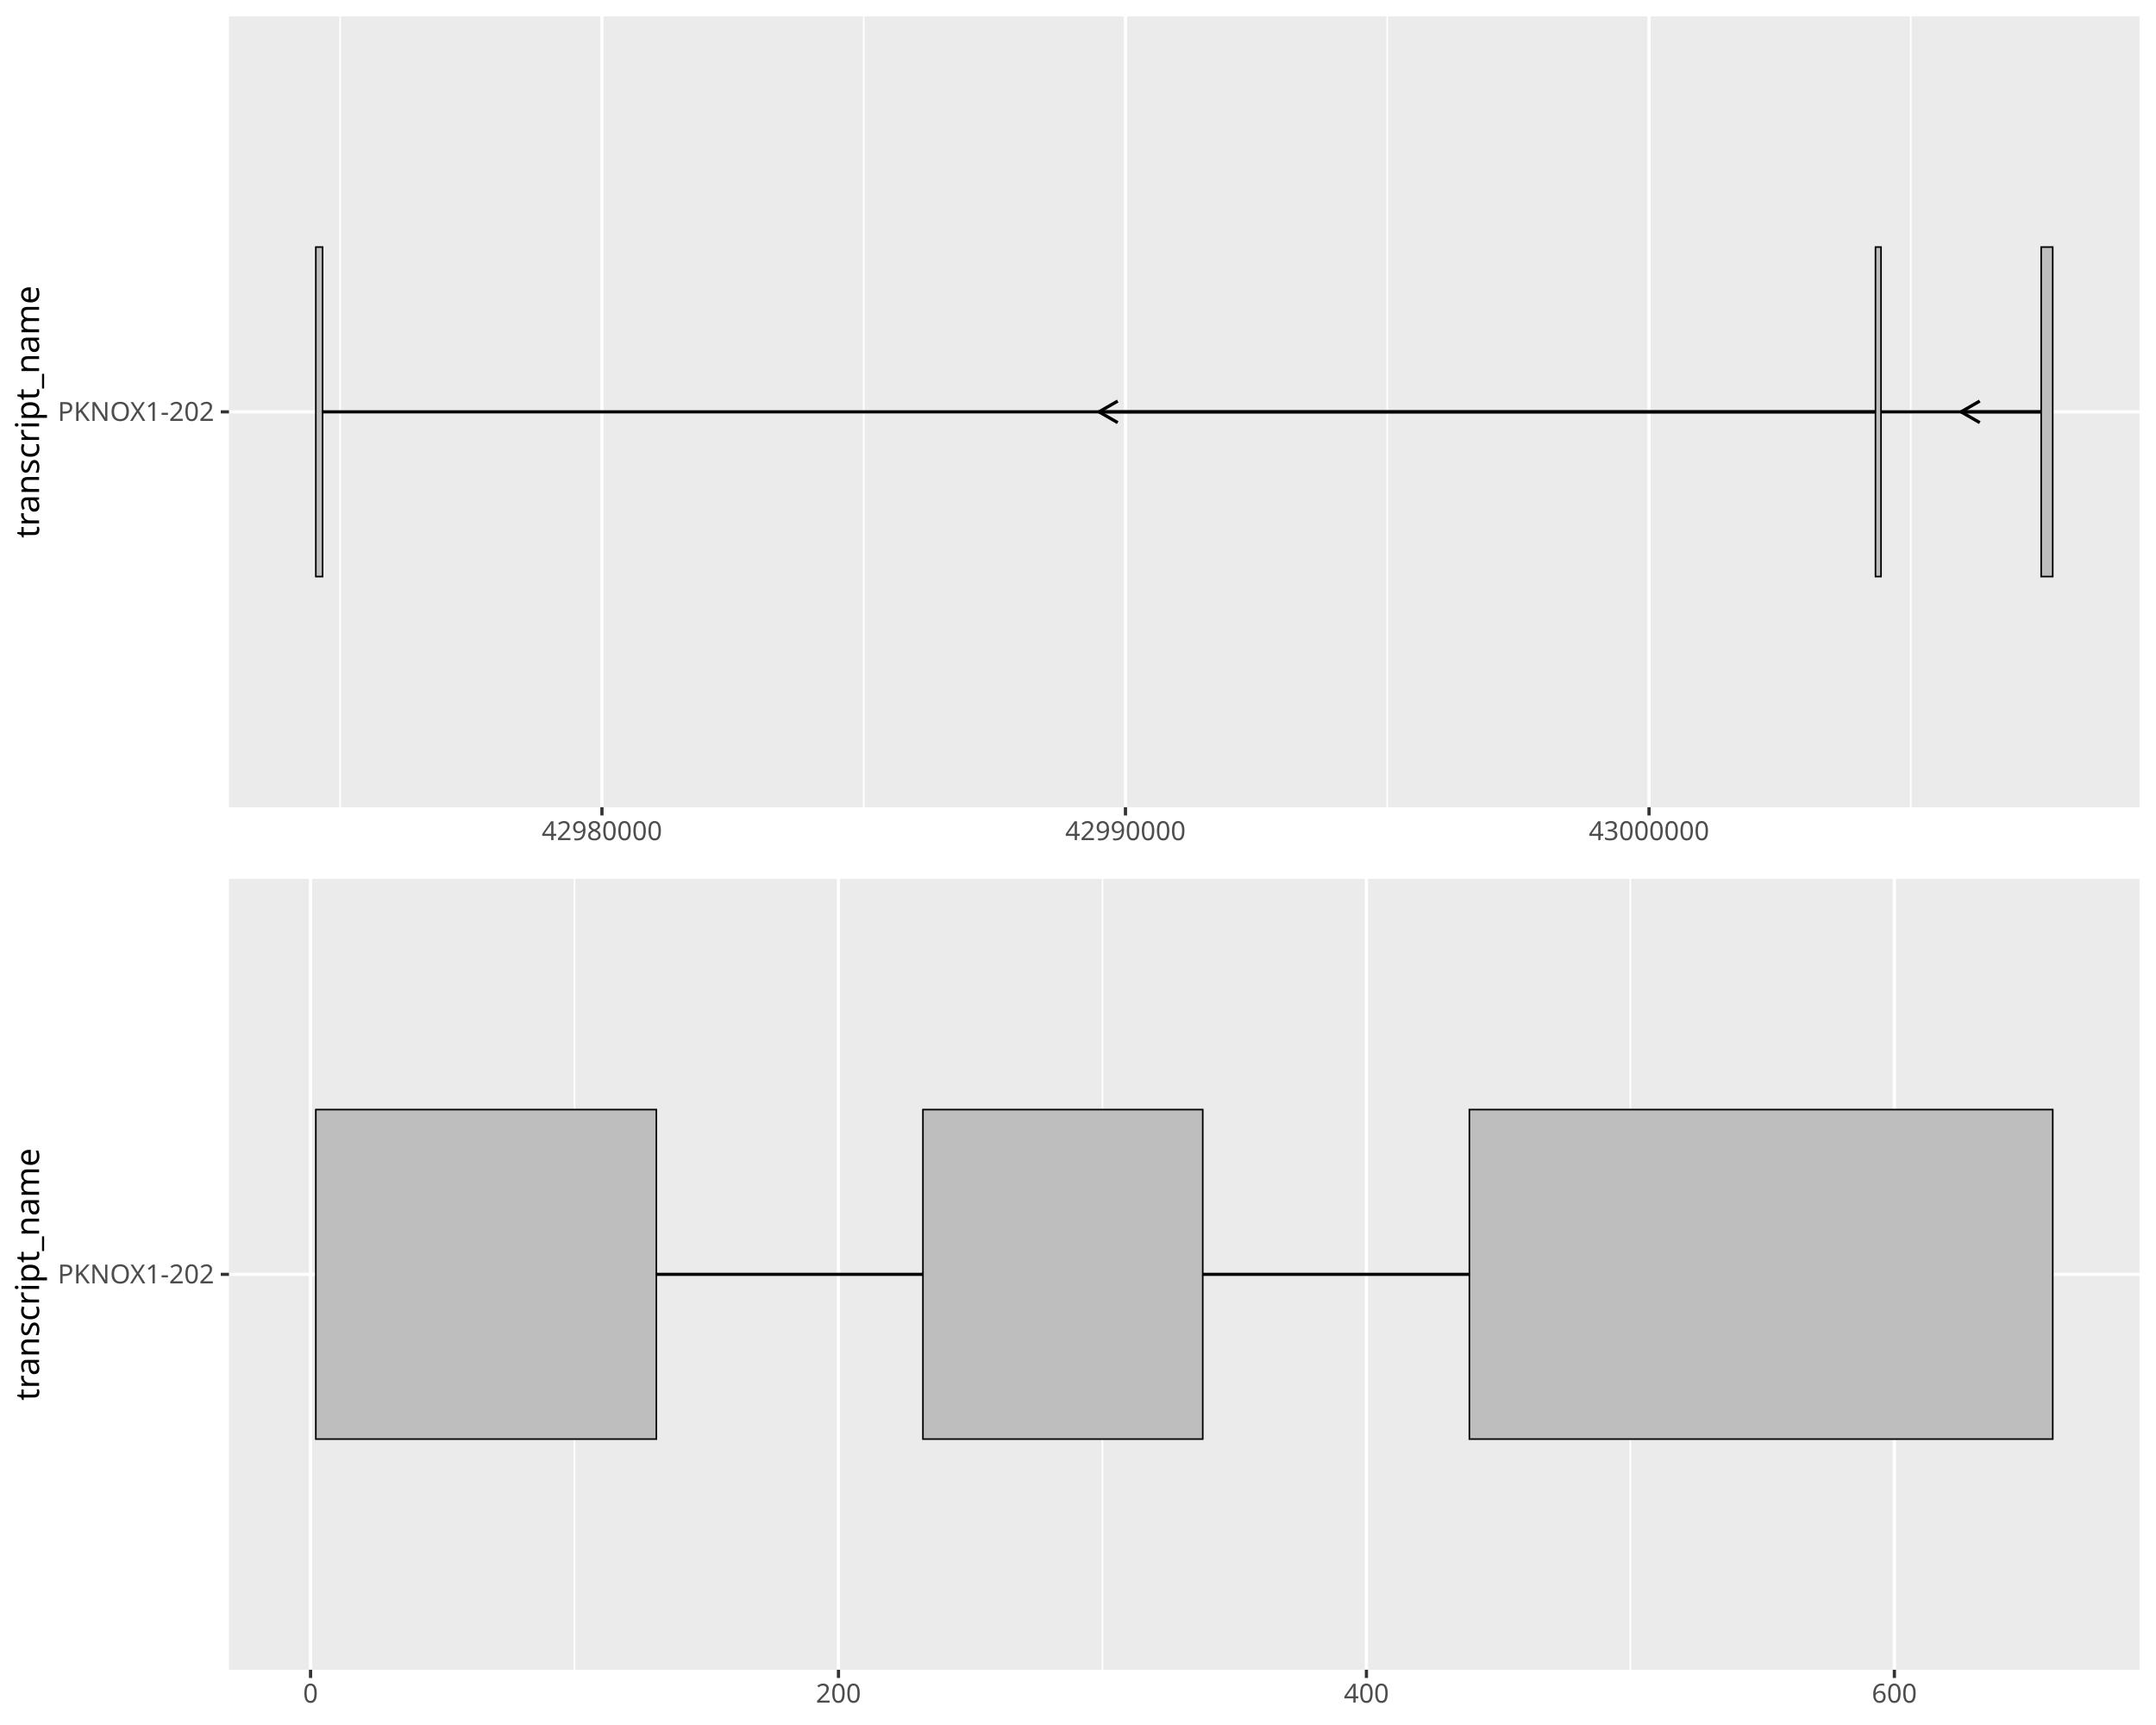
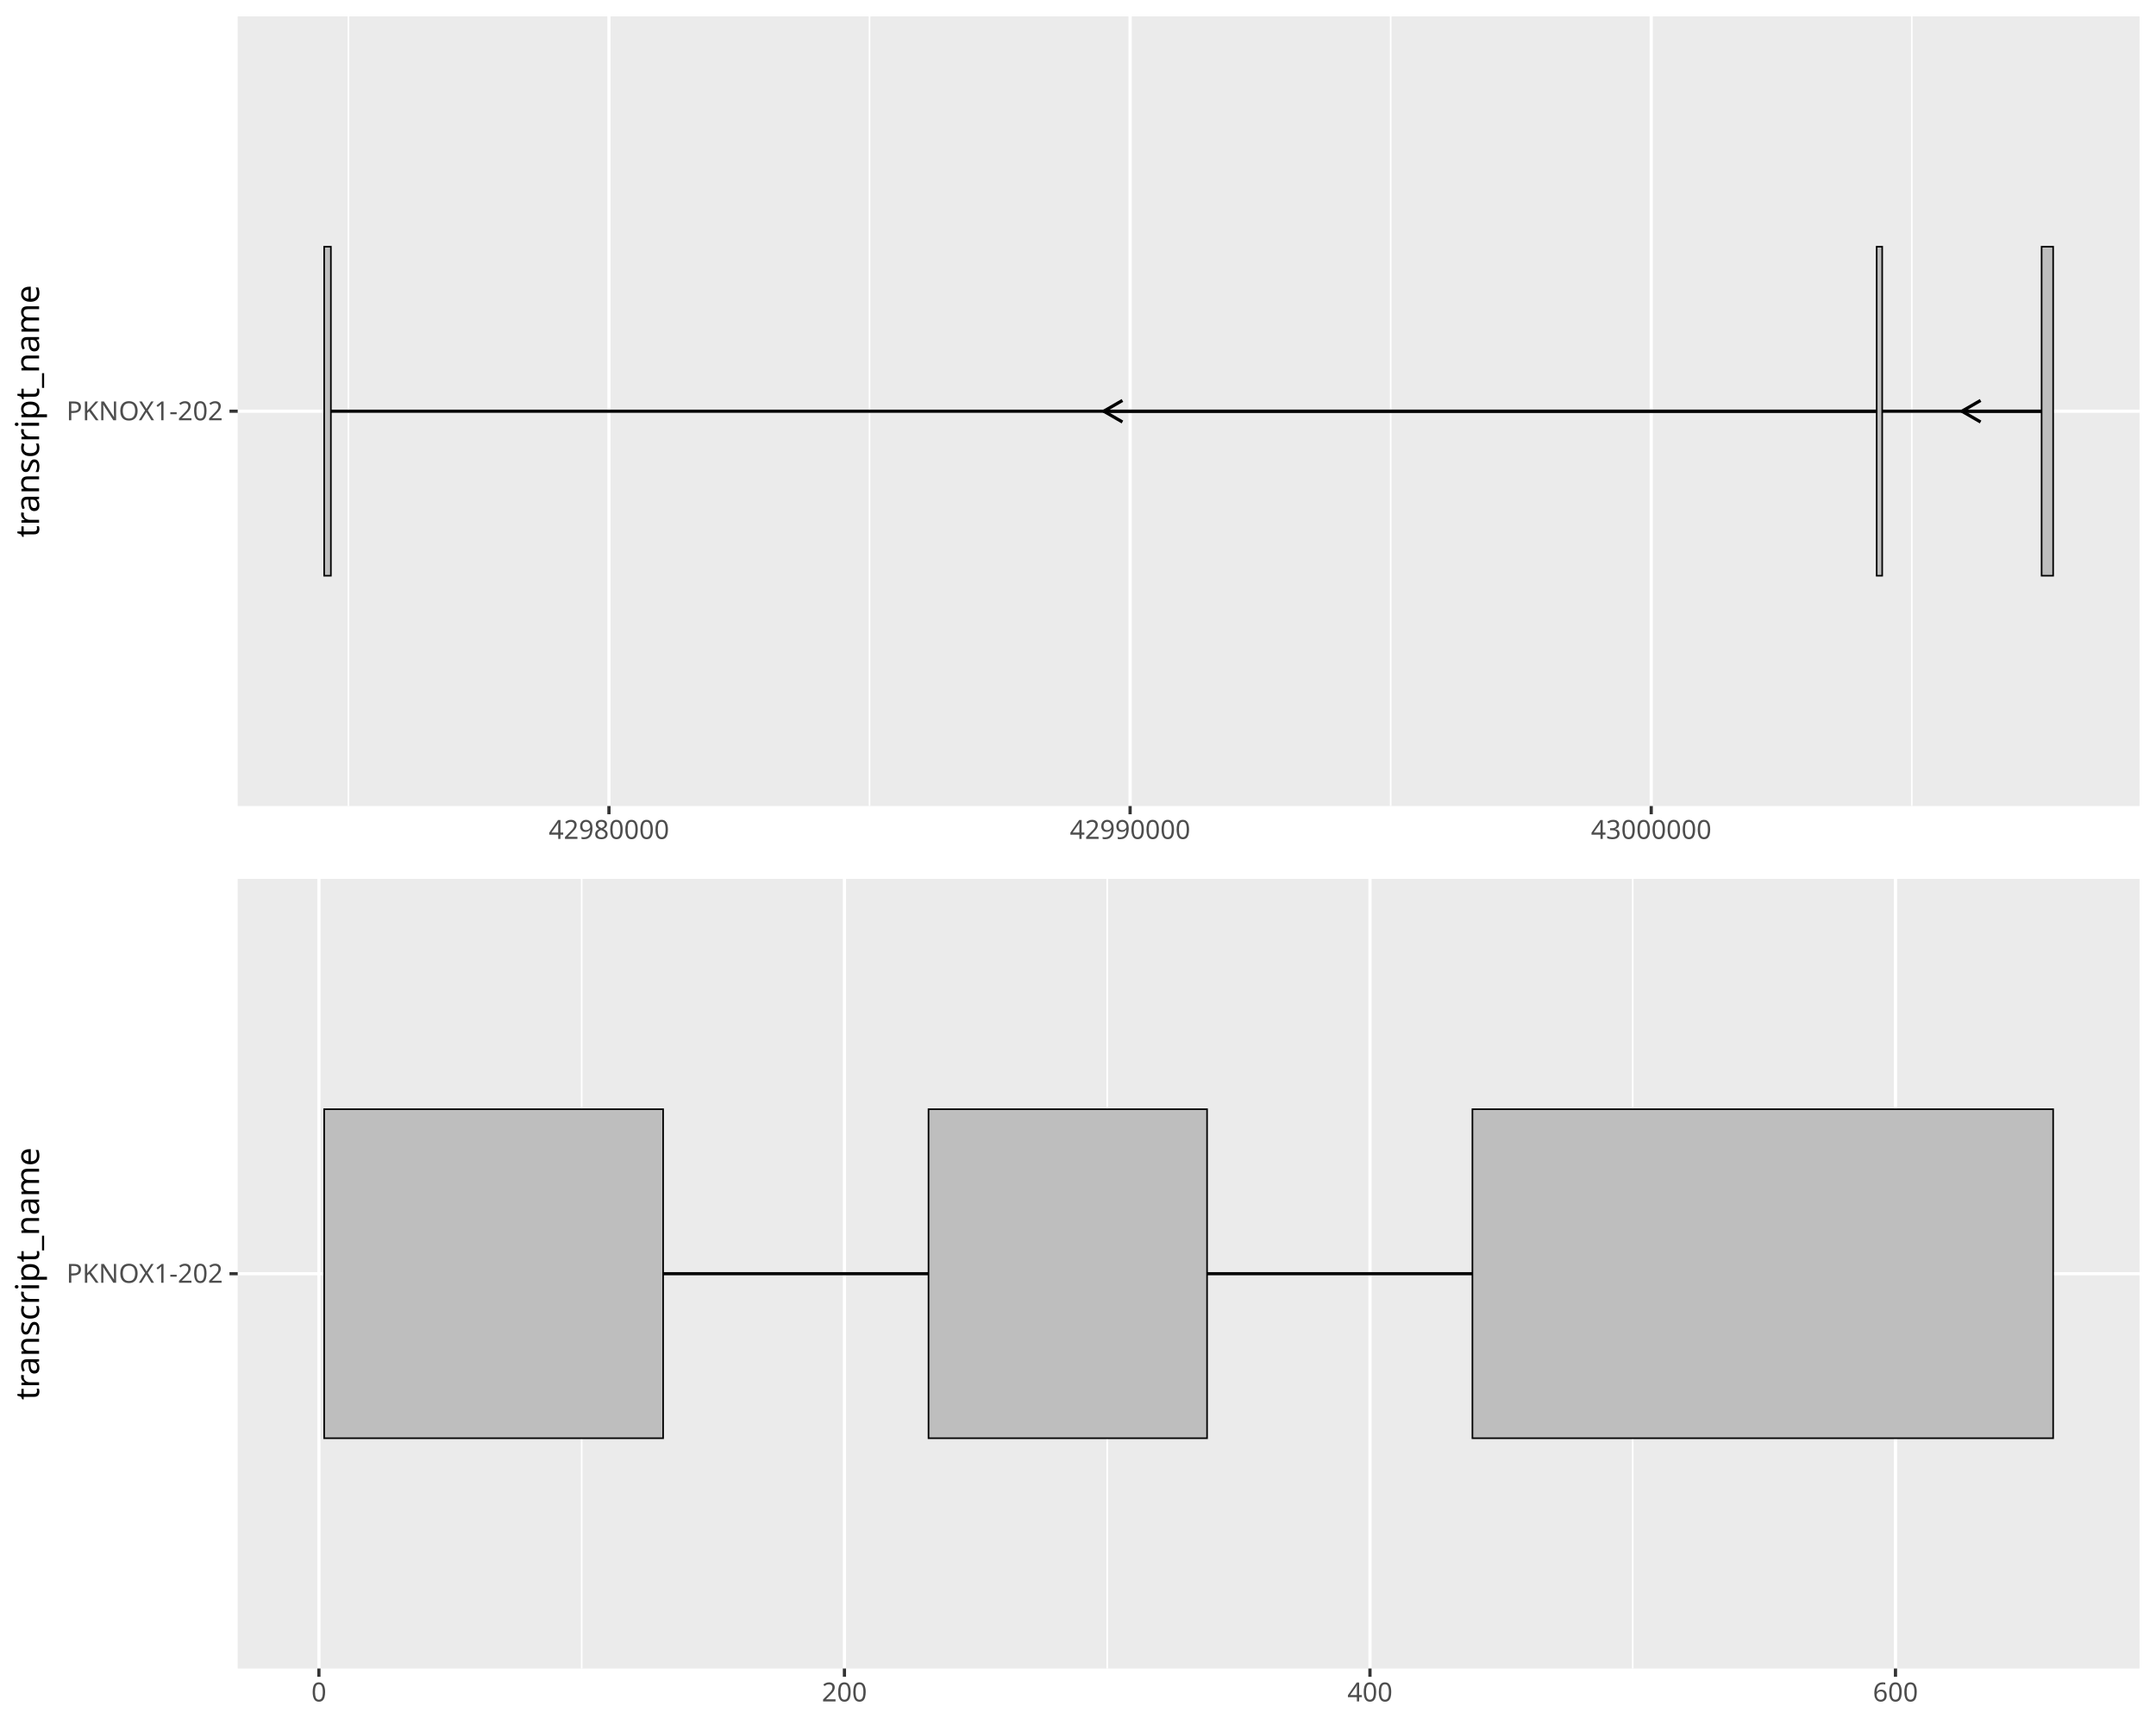
<svg xmlns="http://www.w3.org/2000/svg" class="svglite" data-engine-version="2.0" width="720.00pt" height="576.00pt" viewBox="0 0 720.00 576.00">
  <defs>
    <style type="text/css">
    .svglite line, .svglite polyline, .svglite polygon, .svglite path, .svglite rect, .svglite circle {
      fill: none;
      stroke: #000000;
      stroke-linecap: round;
      stroke-linejoin: round;
      stroke-miterlimit: 10.00;
    }
  </style>
  </defs>
  <rect width="100%" height="100%" style="stroke: none; fill: #FFFFFF;" />
  <defs>
    <clipPath id="cpMC4wMHw3MjAuMDB8MC4wMHw1NzYuMDA=">
      <rect x="0.00" y="0.00" width="720.00" height="576.00" />
    </clipPath>
  </defs>
  <g clip-path="url(#cpMC4wMHw3MjAuMDB8MC4wMHw1NzYuMDA=)">
</g>
  <defs>
    <clipPath id="cpMC4wMHw3MjAuMDB8MC4wMHwyODguMDA=">
-       <rect x="0" y="0.00" width="720.00" height="288.00" />
+       <rect x="0.00" y="0.00" width="720.00" height="288.00" />
    </clipPath>
  </defs>
  <g clip-path="url(#cpMC4wMHw3MjAuMDB8MC4wMHwyODguMDA=)">
-     <rect x="0" y="0.00" width="720.00" height="288.00" style="stroke-width: 1.07; stroke: #FFFFFF; fill: #FFFFFF;" />
+     <rect x="0.00" y="0.00" width="720.00" height="288.00" style="stroke-width: 1.07; stroke: #FFFFFF; fill: #FFFFFF;" />
  </g>
  <g clip-path="url(#cpMC4wMHw3MjAuMDB8MC4wMHw1NzYuMDA=)">
</g>
  <defs>
-     <clipPath id="cpNzYuNDd8NzE0LjUyfDUuNDh8MjY5LjU1">
-       <rect x="76.47" y="5.48" width="638.05" height="264.07" />
+     <clipPath id="cpNzkuMzh8NzE0LjUyfDUuNDh8MjY5LjE1">
+       <rect x="79.38" y="5.48" width="635.14" height="263.67" />
    </clipPath>
  </defs>
-   <g clip-path="url(#cpNzYuNDd8NzE0LjUyfDUuNDh8MjY5LjU1)">
-     <rect x="76.47" y="5.48" width="638.05" height="264.07" style="stroke-width: 1.07; stroke: none; fill: #EBEBEB;" />
-     <polyline points="113.60,269.55 113.60,5.48 " style="stroke-width: 0.53; stroke: #FFFFFF; stroke-linecap: butt;" />
-     <polyline points="288.44,269.55 288.44,5.48 " style="stroke-width: 0.53; stroke: #FFFFFF; stroke-linecap: butt;" />
-     <polyline points="463.27,269.55 463.27,5.48 " style="stroke-width: 0.53; stroke: #FFFFFF; stroke-linecap: butt;" />
-     <polyline points="638.10,269.55 638.10,5.48 " style="stroke-width: 0.53; stroke: #FFFFFF; stroke-linecap: butt;" />
-     <polyline points="76.47,137.52 714.52,137.52 " style="stroke-width: 1.07; stroke: #FFFFFF; stroke-linecap: butt;" />
-     <polyline points="201.02,269.55 201.02,5.48 " style="stroke-width: 1.07; stroke: #FFFFFF; stroke-linecap: butt;" />
-     <polyline points="375.85,269.55 375.85,5.48 " style="stroke-width: 1.07; stroke: #FFFFFF; stroke-linecap: butt;" />
-     <polyline points="550.69,269.55 550.69,5.48 " style="stroke-width: 1.07; stroke: #FFFFFF; stroke-linecap: butt;" />
-     <rect x="105.47" y="82.50" width="2.26" height="110.03" style="stroke-width: 0.53; stroke-linecap: butt; stroke-linejoin: miter; fill: #BEBEBE;" />
-     <rect x="626.32" y="82.50" width="1.85" height="110.03" style="stroke-width: 0.53; stroke-linecap: butt; stroke-linejoin: miter; fill: #BEBEBE;" />
-     <rect x="681.65" y="82.50" width="3.86" height="110.03" style="stroke-width: 0.53; stroke-linecap: butt; stroke-linejoin: miter; fill: #BEBEBE;" />
-     <line x1="107.73" y1="137.52" x2="626.32" y2="137.52" style="stroke-width: 1.07; stroke-linecap: butt;" />
-     <line x1="628.17" y1="137.52" x2="681.65" y2="137.52" style="stroke-width: 1.07; stroke-linecap: butt;" />
-     <line x1="626.32" y1="137.52" x2="367.02" y2="137.52" style="stroke-width: 1.07; stroke-linecap: butt;" />
-     <polyline points="373.26,133.92 367.02,137.52 373.26,141.12 " style="stroke-width: 1.07; stroke-linecap: butt;" />
-     <line x1="681.65" y1="137.52" x2="654.91" y2="137.52" style="stroke-width: 1.07; stroke-linecap: butt;" />
-     <polyline points="661.15,133.92 654.91,137.52 661.15,141.12 " style="stroke-width: 1.07; stroke-linecap: butt;" />
+   <g clip-path="url(#cpNzkuMzh8NzE0LjUyfDUuNDh8MjY5LjE1)">
+     <rect x="79.38" y="5.48" width="635.14" height="263.67" style="stroke-width: 1.07; stroke: none; fill: #EBEBEB;" />
+     <polyline points="116.34,269.15 116.34,5.48 " style="stroke-width: 0.53; stroke: #FFFFFF; stroke-linecap: butt;" />
+     <polyline points="290.38,269.15 290.38,5.48 " style="stroke-width: 0.53; stroke: #FFFFFF; stroke-linecap: butt;" />
+     <polyline points="464.42,269.15 464.42,5.48 " style="stroke-width: 0.53; stroke: #FFFFFF; stroke-linecap: butt;" />
+     <polyline points="638.45,269.15 638.45,5.48 " style="stroke-width: 0.53; stroke: #FFFFFF; stroke-linecap: butt;" />
+     <polyline points="79.38,137.31 714.52,137.31 " style="stroke-width: 1.07; stroke: #FFFFFF; stroke-linecap: butt;" />
+     <polyline points="203.36,269.15 203.36,5.48 " style="stroke-width: 1.07; stroke: #FFFFFF; stroke-linecap: butt;" />
+     <polyline points="377.40,269.15 377.40,5.48 " style="stroke-width: 1.07; stroke: #FFFFFF; stroke-linecap: butt;" />
+     <polyline points="551.43,269.15 551.43,5.48 " style="stroke-width: 1.07; stroke: #FFFFFF; stroke-linecap: butt;" />
+     <rect x="108.25" y="82.38" width="2.25" height="109.86" style="stroke-width: 0.53; stroke-linecap: butt; stroke-linejoin: miter; fill: #BEBEBE;" />
+     <rect x="626.72" y="82.38" width="1.84" height="109.86" style="stroke-width: 0.53; stroke-linecap: butt; stroke-linejoin: miter; fill: #BEBEBE;" />
+     <rect x="681.80" y="82.38" width="3.85" height="109.86" style="stroke-width: 0.53; stroke-linecap: butt; stroke-linejoin: miter; fill: #BEBEBE;" />
+     <line x1="110.50" y1="137.31" x2="626.72" y2="137.31" style="stroke-width: 1.07; stroke-linecap: butt;" />
+     <line x1="628.57" y1="137.31" x2="681.80" y2="137.31" style="stroke-width: 1.07; stroke-linecap: butt;" />
+     <line x1="626.72" y1="137.31" x2="368.61" y2="137.31" style="stroke-width: 1.07; stroke-linecap: butt;" />
+     <polyline points="374.84,133.71 368.61,137.31 374.84,140.91 " style="stroke-width: 1.07; stroke-linecap: butt;" />
+     <line x1="681.80" y1="137.31" x2="655.19" y2="137.31" style="stroke-width: 1.07; stroke-linecap: butt;" />
+     <polyline points="661.42,133.71 655.19,137.31 661.42,140.91 " style="stroke-width: 1.07; stroke-linecap: butt;" />
  </g>
  <g clip-path="url(#cpMC4wMHw3MjAuMDB8MC4wMHw1NzYuMDA=)">
-     <text x="71.54" y="140.54" text-anchor="end" style="font-size: 8.80px; fill: #4D4D4D; font-family: sans;" textLength="53.33px" lengthAdjust="spacingAndGlyphs">PKNOX1-202</text>
-     <polyline points="73.73,137.52 76.47,137.52 " style="stroke-width: 1.07; stroke: #333333; stroke-linecap: butt;" />
-     <polyline points="201.02,272.29 201.02,269.55 " style="stroke-width: 1.07; stroke: #333333; stroke-linecap: butt;" />
-     <polyline points="375.85,272.29 375.85,269.55 " style="stroke-width: 1.07; stroke: #333333; stroke-linecap: butt;" />
-     <polyline points="550.69,272.29 550.69,269.55 " style="stroke-width: 1.07; stroke: #333333; stroke-linecap: butt;" />
-     <text x="201.02" y="280.54" text-anchor="middle" style="font-size: 8.80px; fill: #4D4D4D; font-family: sans;" textLength="39.16px" lengthAdjust="spacingAndGlyphs">42980000</text>
-     <text x="375.85" y="280.54" text-anchor="middle" style="font-size: 8.80px; fill: #4D4D4D; font-family: sans;" textLength="39.16px" lengthAdjust="spacingAndGlyphs">42990000</text>
-     <text x="550.69" y="280.54" text-anchor="middle" style="font-size: 8.80px; fill: #4D4D4D; font-family: sans;" textLength="39.16px" lengthAdjust="spacingAndGlyphs">43000000</text>
-     <text transform="translate(13.05,137.52) rotate(-90)" text-anchor="middle" style="font-size: 11.00px; font-family: sans;" textLength="78.88px" lengthAdjust="spacingAndGlyphs">transcript_name</text>
+     <text x="74.45" y="140.34" text-anchor="end" style="font-size: 8.80px; fill: #4D4D4D; font-family: sans;" textLength="53.33px" lengthAdjust="spacingAndGlyphs">PKNOX1-202</text>
+     <polyline points="76.64,137.31 79.38,137.31 " style="stroke-width: 1.07; stroke: #333333; stroke-linecap: butt;" />
+     <polyline points="203.36,271.89 203.36,269.15 " style="stroke-width: 1.07; stroke: #333333; stroke-linecap: butt;" />
+     <polyline points="377.40,271.89 377.40,269.15 " style="stroke-width: 1.07; stroke: #333333; stroke-linecap: butt;" />
+     <polyline points="551.43,271.89 551.43,269.15 " style="stroke-width: 1.07; stroke: #333333; stroke-linecap: butt;" />
+     <text x="203.36" y="280.13" text-anchor="middle" style="font-size: 8.80px; fill: #4D4D4D; font-family: sans;" textLength="39.16px" lengthAdjust="spacingAndGlyphs">42980000</text>
+     <text x="377.40" y="280.13" text-anchor="middle" style="font-size: 8.80px; fill: #4D4D4D; font-family: sans;" textLength="39.16px" lengthAdjust="spacingAndGlyphs">42990000</text>
+     <text x="551.43" y="280.13" text-anchor="middle" style="font-size: 8.80px; fill: #4D4D4D; font-family: sans;" textLength="39.16px" lengthAdjust="spacingAndGlyphs">43000000</text>
+     <text transform="translate(13.05,137.31) rotate(-90)" text-anchor="middle" style="font-size: 11.00px; font-family: sans;" textLength="78.88px" lengthAdjust="spacingAndGlyphs">transcript_name</text>
  </g>
  <defs>
    <clipPath id="cpMC4wMHw3MjAuMDB8Mjg4LjAwfDU3Ni4wMA==">
-       <rect x="0" y="288.00" width="720.00" height="288.00" />
+       <rect x="0.00" y="288.00" width="720.00" height="288.00" />
    </clipPath>
  </defs>
  <g clip-path="url(#cpMC4wMHw3MjAuMDB8Mjg4LjAwfDU3Ni4wMA==)">
-     <rect x="0" y="288.00" width="720.00" height="288.00" style="stroke-width: 1.07; stroke: #FFFFFF; fill: #FFFFFF;" />
+     <rect x="0.00" y="288.00" width="720.00" height="288.00" style="stroke-width: 1.07; stroke: #FFFFFF; fill: #FFFFFF;" />
  </g>
  <g clip-path="url(#cpMC4wMHw3MjAuMDB8MC4wMHw1NzYuMDA=)">
</g>
  <defs>
-     <clipPath id="cpNzYuNDd8NzE0LjUyfDI5My40OHw1NTcuNTU=">
-       <rect x="76.47" y="293.48" width="638.05" height="264.07" />
+     <clipPath id="cpNzkuMzh8NzE0LjUyfDI5My40OHw1NTcuMTU=">
+       <rect x="79.38" y="293.48" width="635.14" height="263.67" />
    </clipPath>
  </defs>
-   <g clip-path="url(#cpNzYuNDd8NzE0LjUyfDI5My40OHw1NTcuNTU=)">
-     <rect x="76.47" y="293.48" width="638.05" height="264.07" style="stroke-width: 1.07; stroke: none; fill: #EBEBEB;" />
-     <polyline points="191.86,557.55 191.86,293.48 " style="stroke-width: 0.53; stroke: #FFFFFF; stroke-linecap: butt;" />
-     <polyline points="368.17,557.55 368.17,293.48 " style="stroke-width: 0.53; stroke: #FFFFFF; stroke-linecap: butt;" />
-     <polyline points="544.47,557.55 544.47,293.48 " style="stroke-width: 0.53; stroke: #FFFFFF; stroke-linecap: butt;" />
-     <polyline points="76.47,425.52 714.52,425.52 " style="stroke-width: 1.07; stroke: #FFFFFF; stroke-linecap: butt;" />
-     <polyline points="103.71,557.55 103.71,293.48 " style="stroke-width: 1.07; stroke: #FFFFFF; stroke-linecap: butt;" />
-     <polyline points="280.01,557.55 280.01,293.48 " style="stroke-width: 1.07; stroke: #FFFFFF; stroke-linecap: butt;" />
-     <polyline points="456.32,557.55 456.32,293.48 " style="stroke-width: 1.07; stroke: #FFFFFF; stroke-linecap: butt;" />
-     <polyline points="632.63,557.55 632.63,293.48 " style="stroke-width: 1.07; stroke: #FFFFFF; stroke-linecap: butt;" />
-     <rect x="105.47" y="370.50" width="113.72" height="110.03" style="stroke-width: 0.53; stroke-linecap: butt; stroke-linejoin: miter; fill: #BEBEBE;" />
-     <rect x="308.22" y="370.50" width="93.44" height="110.03" style="stroke-width: 0.53; stroke-linecap: butt; stroke-linejoin: miter; fill: #BEBEBE;" />
-     <rect x="490.70" y="370.50" width="194.82" height="110.03" style="stroke-width: 0.53; stroke-linecap: butt; stroke-linejoin: miter; fill: #BEBEBE;" />
-     <line x1="219.19" y1="425.52" x2="308.22" y2="425.52" style="stroke-width: 1.07; stroke-linecap: butt;" />
-     <line x1="401.67" y1="425.52" x2="490.70" y2="425.52" style="stroke-width: 1.07; stroke-linecap: butt;" />
+   <g clip-path="url(#cpNzkuMzh8NzE0LjUyfDI5My40OHw1NTcuMTU=)">
+     <rect x="79.38" y="293.48" width="635.14" height="263.67" style="stroke-width: 1.07; stroke: none; fill: #EBEBEB;" />
+     <polyline points="194.25,557.15 194.25,293.48 " style="stroke-width: 0.53; stroke: #FFFFFF; stroke-linecap: butt;" />
+     <polyline points="369.75,557.15 369.75,293.48 " style="stroke-width: 0.53; stroke: #FFFFFF; stroke-linecap: butt;" />
+     <polyline points="545.25,557.15 545.25,293.48 " style="stroke-width: 0.53; stroke: #FFFFFF; stroke-linecap: butt;" />
+     <polyline points="79.38,425.31 714.52,425.31 " style="stroke-width: 1.07; stroke: #FFFFFF; stroke-linecap: butt;" />
+     <polyline points="106.50,557.15 106.50,293.48 " style="stroke-width: 1.07; stroke: #FFFFFF; stroke-linecap: butt;" />
+     <polyline points="282.00,557.15 282.00,293.48 " style="stroke-width: 1.07; stroke: #FFFFFF; stroke-linecap: butt;" />
+     <polyline points="457.50,557.15 457.50,293.48 " style="stroke-width: 1.07; stroke: #FFFFFF; stroke-linecap: butt;" />
+     <polyline points="633.00,557.15 633.00,293.48 " style="stroke-width: 1.07; stroke: #FFFFFF; stroke-linecap: butt;" />
+     <rect x="108.25" y="370.38" width="113.20" height="109.86" style="stroke-width: 0.53; stroke-linecap: butt; stroke-linejoin: miter; fill: #BEBEBE;" />
+     <rect x="310.08" y="370.38" width="93.02" height="109.86" style="stroke-width: 0.53; stroke-linecap: butt; stroke-linejoin: miter; fill: #BEBEBE;" />
+     <rect x="491.72" y="370.38" width="193.93" height="109.86" style="stroke-width: 0.53; stroke-linecap: butt; stroke-linejoin: miter; fill: #BEBEBE;" />
+     <line x1="221.45" y1="425.31" x2="310.08" y2="425.31" style="stroke-width: 1.07; stroke-linecap: butt;" />
+     <line x1="403.09" y1="425.31" x2="491.72" y2="425.31" style="stroke-width: 1.07; stroke-linecap: butt;" />
  </g>
  <g clip-path="url(#cpMC4wMHw3MjAuMDB8MC4wMHw1NzYuMDA=)">
-     <text x="71.54" y="428.54" text-anchor="end" style="font-size: 8.80px; fill: #4D4D4D; font-family: sans;" textLength="53.33px" lengthAdjust="spacingAndGlyphs">PKNOX1-202</text>
-     <polyline points="73.73,425.52 76.47,425.52 " style="stroke-width: 1.07; stroke: #333333; stroke-linecap: butt;" />
-     <polyline points="103.71,560.29 103.71,557.55 " style="stroke-width: 1.07; stroke: #333333; stroke-linecap: butt;" />
-     <polyline points="280.01,560.29 280.01,557.55 " style="stroke-width: 1.07; stroke: #333333; stroke-linecap: butt;" />
-     <polyline points="456.32,560.29 456.32,557.55 " style="stroke-width: 1.07; stroke: #333333; stroke-linecap: butt;" />
-     <polyline points="632.63,560.29 632.63,557.55 " style="stroke-width: 1.07; stroke: #333333; stroke-linecap: butt;" />
-     <text x="103.71" y="568.54" text-anchor="middle" style="font-size: 8.80px; fill: #4D4D4D; font-family: sans;" textLength="4.89px" lengthAdjust="spacingAndGlyphs">0</text>
-     <text x="280.01" y="568.54" text-anchor="middle" style="font-size: 8.80px; fill: #4D4D4D; font-family: sans;" textLength="14.68px" lengthAdjust="spacingAndGlyphs">200</text>
-     <text x="456.32" y="568.54" text-anchor="middle" style="font-size: 8.80px; fill: #4D4D4D; font-family: sans;" textLength="14.68px" lengthAdjust="spacingAndGlyphs">400</text>
-     <text x="632.63" y="568.54" text-anchor="middle" style="font-size: 8.80px; fill: #4D4D4D; font-family: sans;" textLength="14.68px" lengthAdjust="spacingAndGlyphs">600</text>
-     <text transform="translate(13.05,425.52) rotate(-90)" text-anchor="middle" style="font-size: 11.00px; font-family: sans;" textLength="78.88px" lengthAdjust="spacingAndGlyphs">transcript_name</text>
+     <text x="74.45" y="428.34" text-anchor="end" style="font-size: 8.80px; fill: #4D4D4D; font-family: sans;" textLength="53.33px" lengthAdjust="spacingAndGlyphs">PKNOX1-202</text>
+     <polyline points="76.64,425.31 79.38,425.31 " style="stroke-width: 1.07; stroke: #333333; stroke-linecap: butt;" />
+     <polyline points="106.50,559.89 106.50,557.15 " style="stroke-width: 1.07; stroke: #333333; stroke-linecap: butt;" />
+     <polyline points="282.00,559.89 282.00,557.15 " style="stroke-width: 1.07; stroke: #333333; stroke-linecap: butt;" />
+     <polyline points="457.50,559.89 457.50,557.15 " style="stroke-width: 1.07; stroke: #333333; stroke-linecap: butt;" />
+     <polyline points="633.00,559.89 633.00,557.15 " style="stroke-width: 1.07; stroke: #333333; stroke-linecap: butt;" />
+     <text x="106.50" y="568.13" text-anchor="middle" style="font-size: 8.80px; fill: #4D4D4D; font-family: sans;" textLength="4.89px" lengthAdjust="spacingAndGlyphs">0</text>
+     <text x="282.00" y="568.13" text-anchor="middle" style="font-size: 8.80px; fill: #4D4D4D; font-family: sans;" textLength="14.68px" lengthAdjust="spacingAndGlyphs">200</text>
+     <text x="457.50" y="568.13" text-anchor="middle" style="font-size: 8.80px; fill: #4D4D4D; font-family: sans;" textLength="14.68px" lengthAdjust="spacingAndGlyphs">400</text>
+     <text x="633.00" y="568.13" text-anchor="middle" style="font-size: 8.80px; fill: #4D4D4D; font-family: sans;" textLength="14.68px" lengthAdjust="spacingAndGlyphs">600</text>
+     <text transform="translate(13.05,425.31) rotate(-90)" text-anchor="middle" style="font-size: 11.00px; font-family: sans;" textLength="78.88px" lengthAdjust="spacingAndGlyphs">transcript_name</text>
  </g>
</svg>
